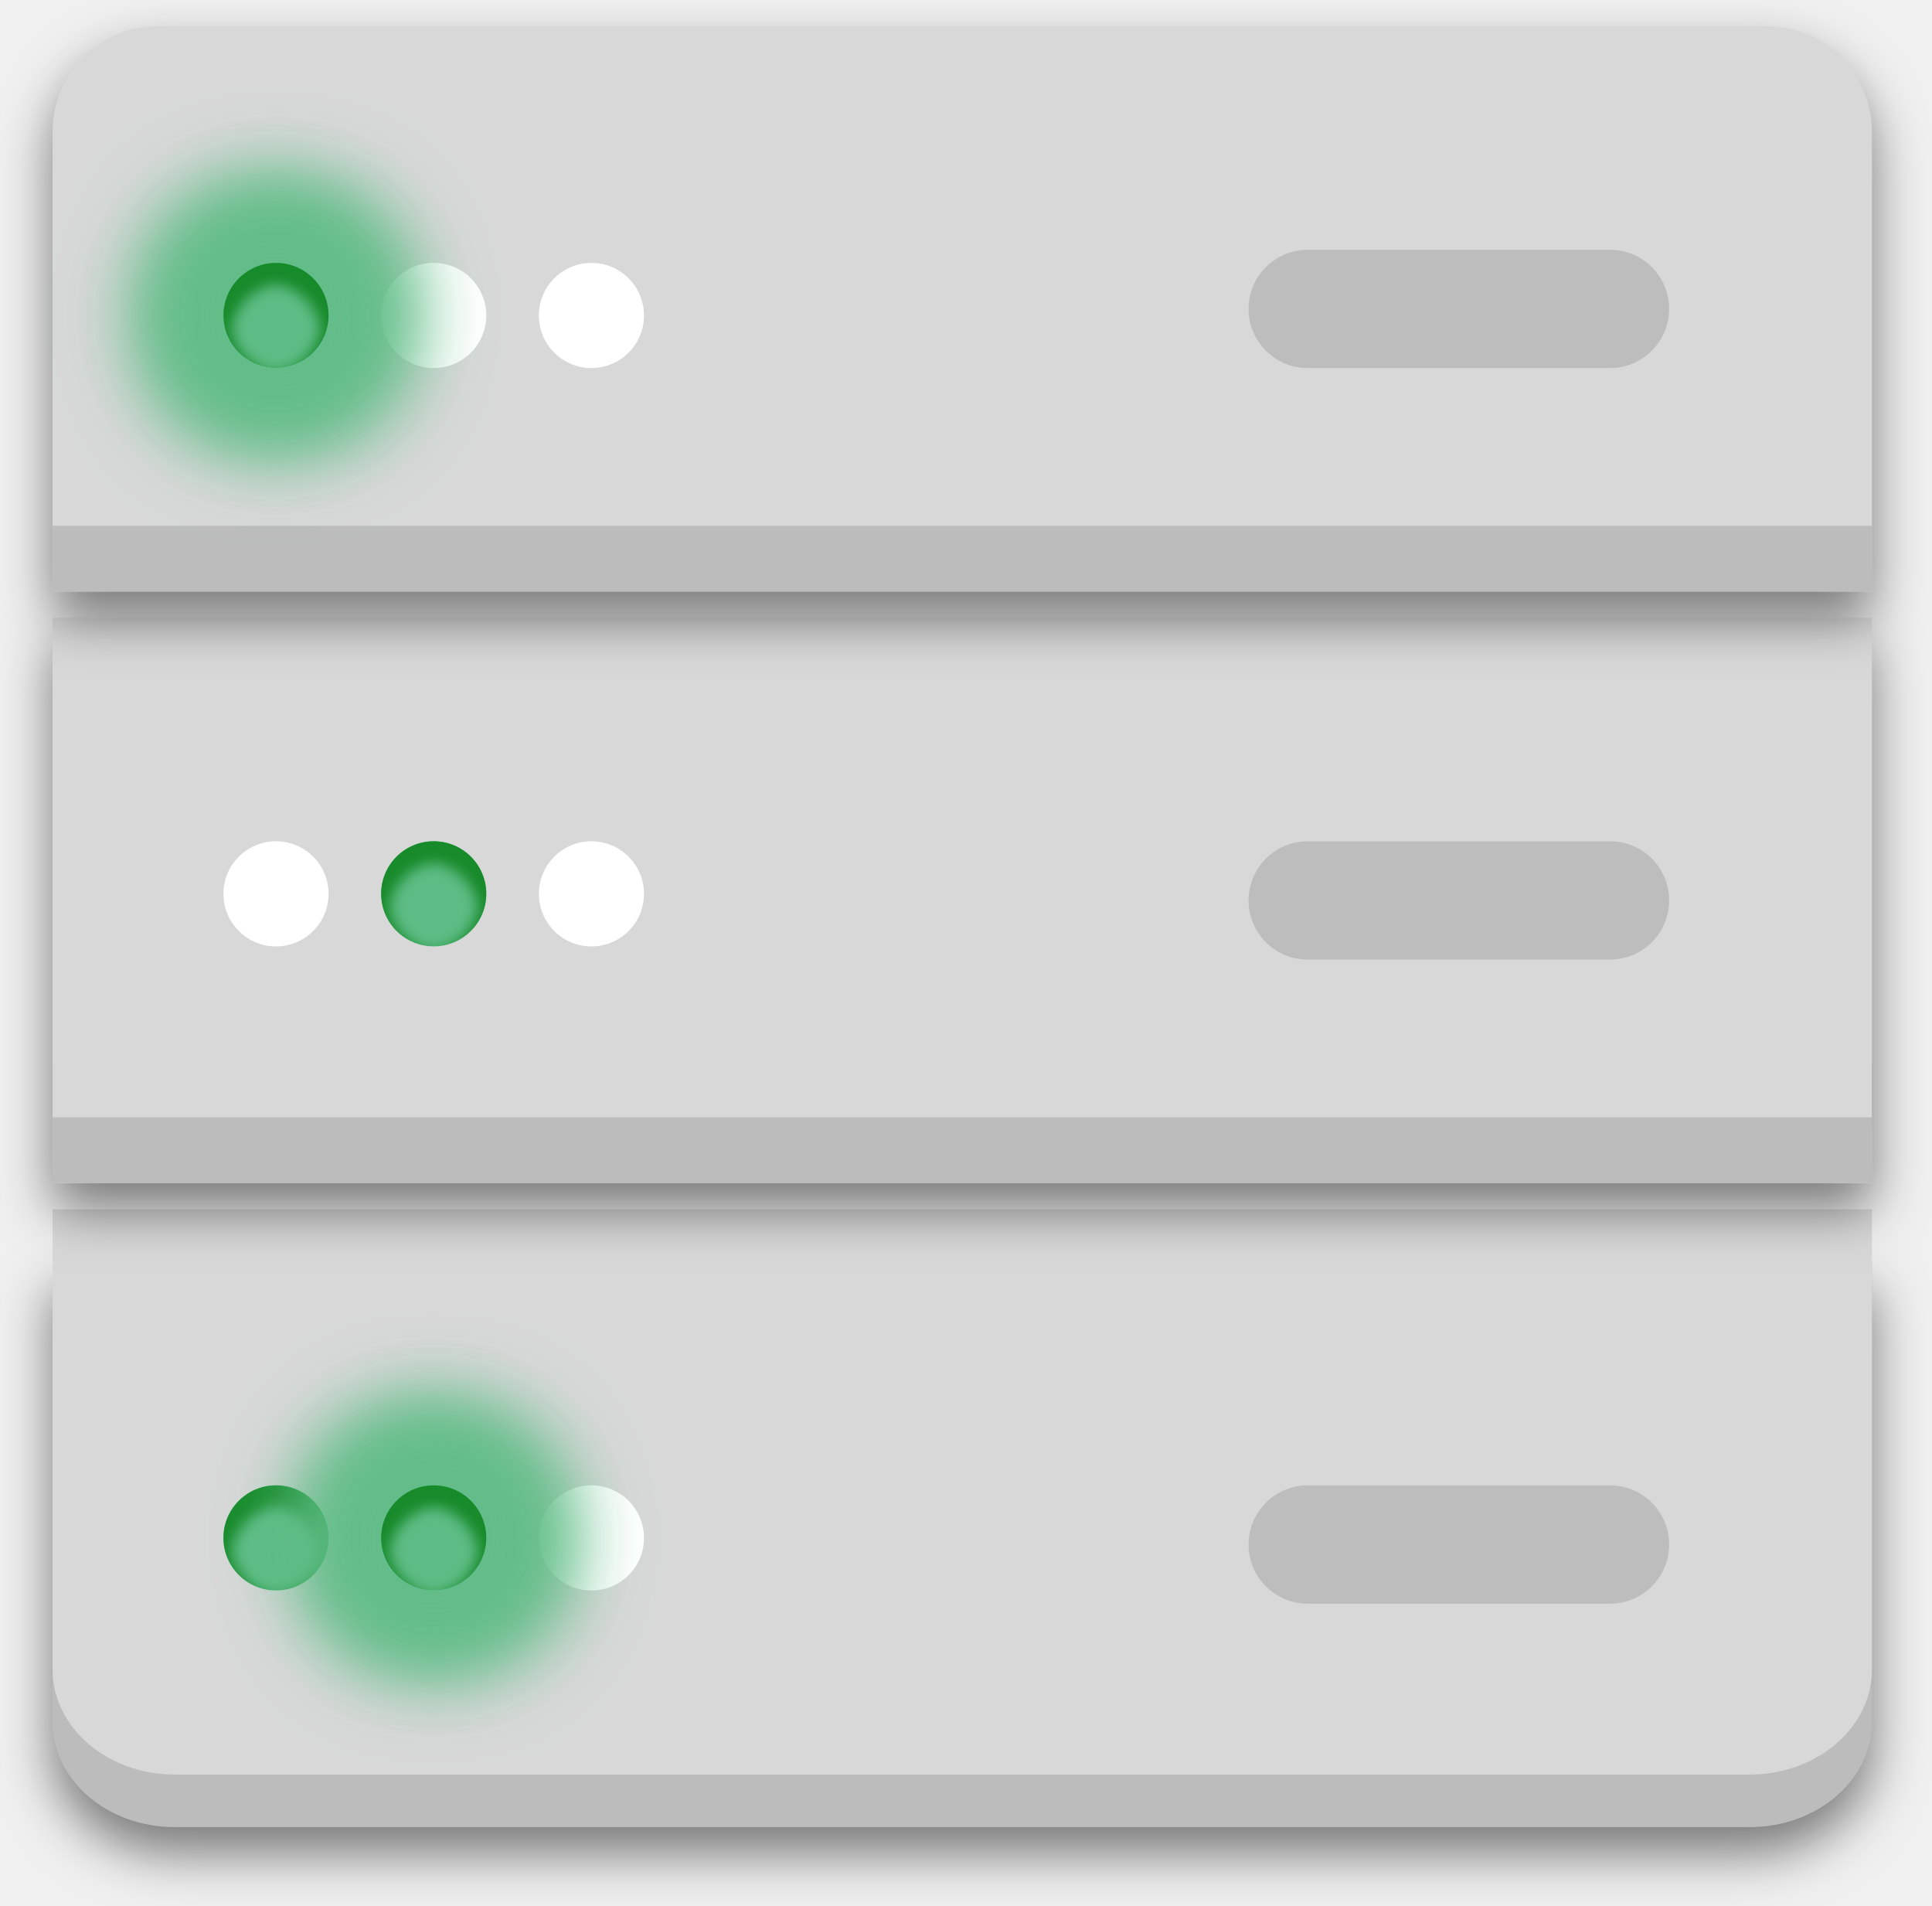
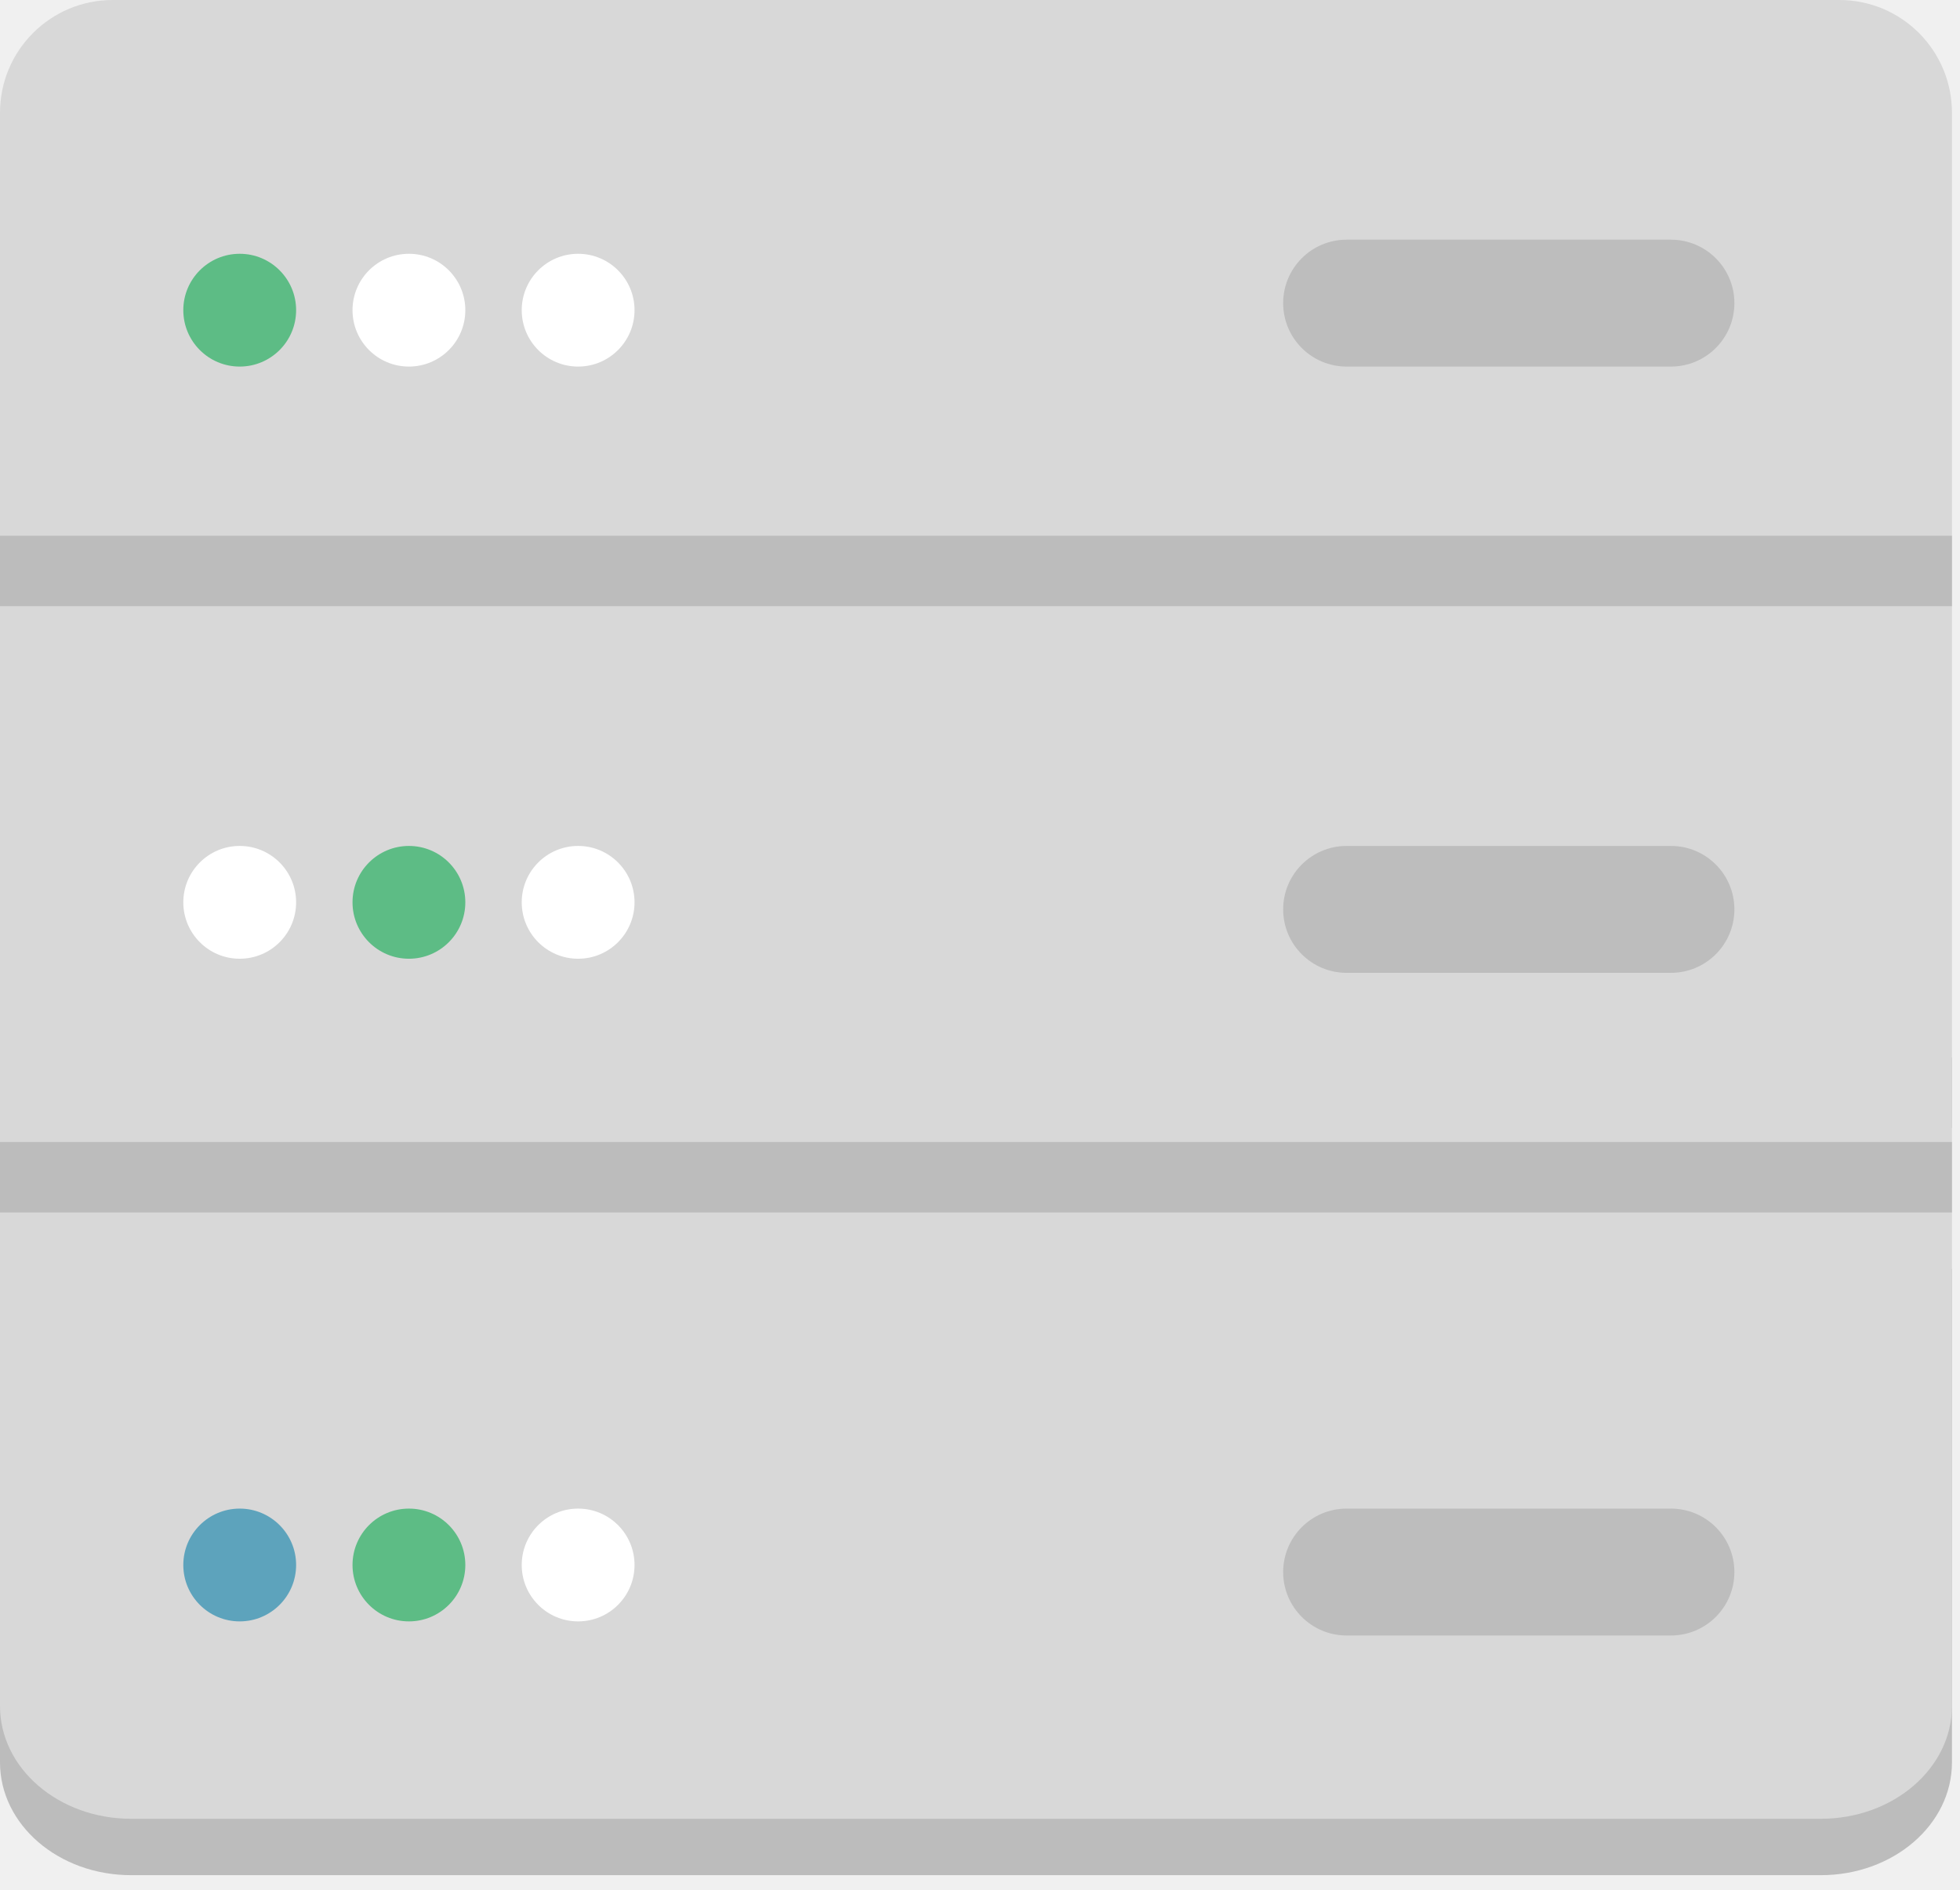
- <svg xmlns="http://www.w3.org/2000/svg" xmlns:xlink="http://www.w3.org/1999/xlink" width="147px" height="145px" viewBox="-4 6 147 145" version="1.1">
-   <defs>
-     <path d="M138.43,50 C138.43,54.418 134.268,58 129.132,58 L9.298,58 C4.163,58 0,54.426 0,50 L0,15 L138.43,15" id="path-1" />
-     <filter x="-50%" y="-50%" width="200%" height="200%" filterUnits="objectBoundingBox" id="filter-2">
-       <feOffset dx="0" dy="2" in="SourceAlpha" result="shadowOffsetOuter1" />
-       <feGaussianBlur stdDeviation="2" in="shadowOffsetOuter1" result="shadowBlurOuter1" />
-       <feColorMatrix values="0 0 0 0 0   0 0 0 0 0   0 0 0 0 0  0 0 0 0.5 0" type="matrix" in="shadowBlurOuter1" />
-     </filter>
-     <circle id="path-3" cx="4" cy="10" r="4" />
-     <filter x="-50%" y="-50%" width="200%" height="200%" filterUnits="objectBoundingBox" id="filter-4">
-       <feMorphology radius="8" operator="erode" in="SourceAlpha" result="shadowSpreadInner1" />
-       <feGaussianBlur stdDeviation="0.5" in="shadowSpreadInner1" result="shadowBlurInner1" />
-       <feOffset dx="0" dy="1" in="shadowBlurInner1" result="shadowOffsetInner1" />
-       <feComposite in="shadowOffsetInner1" in2="SourceAlpha" operator="arithmetic" k2="-1" k3="1" result="shadowInnerInner1" />
-       <feColorMatrix values="0 0 0 0 0.09   0 0 0 0 0.541   0 0 0 0 0.165  0 0 0 1 0" type="matrix" in="shadowInnerInner1" />
-     </filter>
-     <circle id="path-5" cx="10" cy="10" r="6" />
-     <filter x="-50%" y="-50%" width="200%" height="200%" filterUnits="objectBoundingBox" id="filter-6">
-       <feMorphology radius="0.875" operator="dilate" in="SourceAlpha" result="shadowSpreadOuter1" />
-       <feOffset dx="0" dy="0" in="shadowSpreadOuter1" result="shadowOffsetOuter1" />
-       <feGaussianBlur stdDeviation="3" in="shadowOffsetOuter1" result="shadowBlurOuter1" />
-       <feComposite in="shadowBlurOuter1" in2="SourceAlpha" operator="out" result="shadowBlurOuter1" />
-       <feColorMatrix values="0 0 0 0 0.365   0 0 0 0 0.737   0 0 0 0 0.522  0 0 0 1 0" type="matrix" in="shadowBlurOuter1" />
-     </filter>
-     <circle id="path-7" cx="10" cy="10" r="8" />
-     <filter x="-50%" y="-50%" width="200%" height="200%" filterUnits="objectBoundingBox" id="filter-8">
-       <feMorphology radius="0.5" operator="dilate" in="SourceAlpha" result="shadowSpreadOuter1" />
-       <feOffset dx="0" dy="0" in="shadowSpreadOuter1" result="shadowOffsetOuter1" />
-       <feGaussianBlur stdDeviation="3" in="shadowOffsetOuter1" result="shadowBlurOuter1" />
-       <feColorMatrix values="0 0 0 0 0.365   0 0 0 0 0.737   0 0 0 0 0.522  0 0 0 1 0" type="matrix" in="shadowBlurOuter1" />
-     </filter>
-     <circle id="path-9" cx="10" cy="10" r="10" />
-     <filter x="-50%" y="-50%" width="200%" height="200%" filterUnits="objectBoundingBox" id="filter-10">
-       <feMorphology radius="0.5" operator="dilate" in="SourceAlpha" result="shadowSpreadOuter1" />
-       <feOffset dx="0" dy="0" in="shadowSpreadOuter1" result="shadowOffsetOuter1" />
-       <feGaussianBlur stdDeviation="3" in="shadowOffsetOuter1" result="shadowBlurOuter1" />
-       <feColorMatrix values="0 0 0 0 0.365   0 0 0 0 0.737   0 0 0 0 0.522  0 0 0 1 0" type="matrix" in="shadowBlurOuter1" />
-     </filter>
-     <circle id="path-11" cx="16" cy="10" r="4" />
-     <filter x="-50%" y="-50%" width="200%" height="200%" filterUnits="objectBoundingBox" id="filter-12">
-       <feMorphology radius="8" operator="erode" in="SourceAlpha" result="shadowSpreadInner1" />
-       <feGaussianBlur stdDeviation="0.5" in="shadowSpreadInner1" result="shadowBlurInner1" />
-       <feOffset dx="0" dy="1" in="shadowBlurInner1" result="shadowOffsetInner1" />
-       <feComposite in="shadowOffsetInner1" in2="SourceAlpha" operator="arithmetic" k2="-1" k3="1" result="shadowInnerInner1" />
-       <feColorMatrix values="0 0 0 0 0.09   0 0 0 0 0.541   0 0 0 0 0.165  0 0 0 1 0" type="matrix" in="shadowInnerInner1" />
-     </filter>
-     <rect id="path-13" x="0" y="0" width="138.43" height="43" />
-     <filter x="-50%" y="-50%" width="200%" height="200%" filterUnits="objectBoundingBox" id="filter-14">
-       <feOffset dx="0" dy="2" in="SourceAlpha" result="shadowOffsetOuter1" />
-       <feGaussianBlur stdDeviation="2" in="shadowOffsetOuter1" result="shadowBlurOuter1" />
-       <feColorMatrix values="0 0 0 0 0   0 0 0 0 0   0 0 0 0 0  0 0 0 0.5 0" type="matrix" in="shadowBlurOuter1" />
-     </filter>
-     <circle id="path-15" cx="16" cy="4" r="4" />
-     <filter x="-50%" y="-50%" width="200%" height="200%" filterUnits="objectBoundingBox" id="filter-16">
-       <feMorphology radius="8" operator="erode" in="SourceAlpha" result="shadowSpreadInner1" />
-       <feGaussianBlur stdDeviation="0.5" in="shadowSpreadInner1" result="shadowBlurInner1" />
-       <feOffset dx="0" dy="1" in="shadowBlurInner1" result="shadowOffsetInner1" />
-       <feComposite in="shadowOffsetInner1" in2="SourceAlpha" operator="arithmetic" k2="-1" k3="1" result="shadowInnerInner1" />
-       <feColorMatrix values="0 0 0 0 0.09   0 0 0 0 0.541   0 0 0 0 0.165  0 0 0 1 0" type="matrix" in="shadowInnerInner1" />
-     </filter>
-     <path d="M0,8 C0,3.582 3.579,0 7.99,0 L130.439,0 C134.852,0 138.43,3.574 138.43,8 L138.43,43 L0,43 L0,8 Z" id="path-17" />
-     <filter x="-50%" y="-50%" width="200%" height="200%" filterUnits="objectBoundingBox" id="filter-18">
-       <feOffset dx="0" dy="2" in="SourceAlpha" result="shadowOffsetOuter1" />
-       <feGaussianBlur stdDeviation="2" in="shadowOffsetOuter1" result="shadowBlurOuter1" />
-       <feColorMatrix values="0 0 0 0 0   0 0 0 0 0   0 0 0 0 0  0 0 0 0.5 0" type="matrix" in="shadowBlurOuter1" />
-     </filter>
-     <circle id="path-19" cx="10" cy="10" r="6" />
-     <filter x="-50%" y="-50%" width="200%" height="200%" filterUnits="objectBoundingBox" id="filter-20">
-       <feMorphology radius="0.875" operator="dilate" in="SourceAlpha" result="shadowSpreadOuter1" />
-       <feOffset dx="0" dy="0" in="shadowSpreadOuter1" result="shadowOffsetOuter1" />
-       <feGaussianBlur stdDeviation="3" in="shadowOffsetOuter1" result="shadowBlurOuter1" />
-       <feComposite in="shadowBlurOuter1" in2="SourceAlpha" operator="out" result="shadowBlurOuter1" />
-       <feColorMatrix values="0 0 0 0 0.365   0 0 0 0 0.737   0 0 0 0 0.522  0 0 0 1 0" type="matrix" in="shadowBlurOuter1" />
-     </filter>
-     <circle id="path-21" cx="10" cy="10" r="8" />
-     <filter x="-50%" y="-50%" width="200%" height="200%" filterUnits="objectBoundingBox" id="filter-22">
-       <feMorphology radius="0.5" operator="dilate" in="SourceAlpha" result="shadowSpreadOuter1" />
-       <feOffset dx="0" dy="0" in="shadowSpreadOuter1" result="shadowOffsetOuter1" />
-       <feGaussianBlur stdDeviation="3" in="shadowOffsetOuter1" result="shadowBlurOuter1" />
-       <feColorMatrix values="0 0 0 0 0.365   0 0 0 0 0.737   0 0 0 0 0.522  0 0 0 1 0" type="matrix" in="shadowBlurOuter1" />
-     </filter>
-     <circle id="path-23" cx="10" cy="10" r="10" />
-     <filter x="-50%" y="-50%" width="200%" height="200%" filterUnits="objectBoundingBox" id="filter-24">
-       <feMorphology radius="0.5" operator="dilate" in="SourceAlpha" result="shadowSpreadOuter1" />
-       <feOffset dx="0" dy="0" in="shadowSpreadOuter1" result="shadowOffsetOuter1" />
-       <feGaussianBlur stdDeviation="3" in="shadowOffsetOuter1" result="shadowBlurOuter1" />
-       <feColorMatrix values="0 0 0 0 0.365   0 0 0 0 0.737   0 0 0 0 0.522  0 0 0 1 0" type="matrix" in="shadowBlurOuter1" />
-     </filter>
-     <circle id="path-25" cx="10" cy="10" r="4" />
-     <filter x="-50%" y="-50%" width="200%" height="200%" filterUnits="objectBoundingBox" id="filter-26">
-       <feMorphology radius="8" operator="erode" in="SourceAlpha" result="shadowSpreadInner1" />
-       <feGaussianBlur stdDeviation="0.5" in="shadowSpreadInner1" result="shadowBlurInner1" />
-       <feOffset dx="0" dy="1" in="shadowBlurInner1" result="shadowOffsetInner1" />
-       <feComposite in="shadowOffsetInner1" in2="SourceAlpha" operator="arithmetic" k2="-1" k3="1" result="shadowInnerInner1" />
-       <feColorMatrix values="0 0 0 0 0.09   0 0 0 0 0.541   0 0 0 0 0.165  0 0 0 1 0" type="matrix" in="shadowInnerInner1" />
-     </filter>
-   </defs>
+ <svg xmlns="http://www.w3.org/2000/svg" width="139px" height="134px" viewBox="0 8 139 134" version="1.1">
+   <defs />
  <g id="Group" stroke="none" stroke-width="1" fill="none" fill-rule="evenodd" transform="translate(0, 8)">
-     <g id="lower" transform="translate(0, 79)">
-       <g id="Rectangle-2-Copy-2">
-         <use fill="black" fill-opacity="1" filter="url(#filter-2)" xlink:href="#path-1" />
-         <use fill="#BCBCBC" fill-rule="evenodd" xlink:href="#path-1" />
-       </g>
+     <g id="lower" transform="translate(0, 75)">
+       <path d="M138.43,50 C138.43,54.418 134.268,58 129.132,58 L9.298,58 C4.163,58 0,54.426 0,50 L0,15 L138.43,15" id="Rectangle-2-Copy-2" fill="#BCBCBC" />
      <path d="M138.43,46 C138.43,50.418 134.268,54 129.132,54 L9.298,54 C4.163,54 0,50.426 0,46 L0,11 L138.43,11" id="Rectangle-2-Copy" fill="#D8D8D8" />
      <rect id="Rectangle-3-Copy" fill="#BCBCBC" x="0" y="0" width="138.43" height="5" />
      <rect id="Rectangle-4-Copy-2" fill="#BDBDBD" x="91" y="32" width="32" height="9" rx="4.5" />
-       <g id="dots-copy-2" transform="translate(13, 26)">
-         <circle id="Oval-Copy-2" fill="#FFFFFF" cx="28" cy="10" r="4" />
-         <g id="green">
-           <use fill="#5DBC85" fill-rule="evenodd" xlink:href="#path-3" />
-           <use fill="black" fill-opacity="1" filter="url(#filter-4)" xlink:href="#path-3" />
-         </g>
-         <g id="flare" transform="translate(6, 0)" opacity="0.949">
-           <g id="Oval-2">
-             <use fill="black" fill-opacity="1" filter="url(#filter-6)" xlink:href="#path-5" />
-             <use stroke="#5DBC85" stroke-width="0.75" fill="#FFFFFF" fill-rule="evenodd" xlink:href="#path-5" />
-           </g>
-           <g id="Oval-2-Copy" fill-opacity="1" fill="black">
-             <use filter="url(#filter-8)" xlink:href="#path-7" />
-           </g>
-           <g id="Oval-2-Copy-2" fill-opacity="1" fill="black">
-             <use filter="url(#filter-10)" xlink:href="#path-9" />
-           </g>
-         </g>
-         <g id="green">
-           <use fill="#5DBC85" fill-rule="evenodd" xlink:href="#path-11" />
-           <use fill="black" fill-opacity="1" filter="url(#filter-12)" xlink:href="#path-11" />
-         </g>
+       <g id="dots-copy-2" transform="translate(13, 32)">
+         <circle id="Oval-Copy-2" fill="#FFFFFF" cx="28" cy="4" r="4" />
+         <circle id="green" fill="#5DA3BC" cx="4" cy="4" r="4" />
+         <circle id="green" fill="#5DBC85" cx="16" cy="4" r="4" />
      </g>
    </g>
-     <g id="middle" transform="translate(0, 45)">
-       <g id="Rectangle">
-         <use fill="black" fill-opacity="1" filter="url(#filter-14)" xlink:href="#path-13" />
-         <use fill="#D8D8D8" fill-rule="evenodd" xlink:href="#path-13" />
-       </g>
+     <g id="middle" transform="translate(0, 43)">
+       <rect id="Rectangle" fill="#D8D8D8" x="0" y="0" width="138.43" height="43" />
      <rect id="Rectangle-3-Copy" fill="#BCBCBC" x="0" y="38" width="138.43" height="5" />
      <rect id="Rectangle-4-Copy" fill="#BDBDBD" x="91" y="17" width="32" height="9" rx="4.5" />
      <g id="dots-copy" transform="translate(13, 17)">
        <circle id="Oval" fill="#FFFFFF" cx="4" cy="4" r="4" />
        <circle id="Oval-Copy-2" fill="#FFFFFF" cx="28" cy="4" r="4" />
-         <g id="green">
-           <use fill="#5DBC85" fill-rule="evenodd" xlink:href="#path-15" />
-           <use fill="black" fill-opacity="1" filter="url(#filter-16)" xlink:href="#path-15" />
-         </g>
+         <circle id="green" fill="#5DBC85" cx="16" cy="4" r="4" />
      </g>
    </g>
    <g id="upper">
-       <g id="Rectangle-2">
-         <use fill="black" fill-opacity="1" filter="url(#filter-18)" xlink:href="#path-17" />
-         <use fill="#D8D8D8" fill-rule="evenodd" xlink:href="#path-17" />
-       </g>
+       <path d="M0,8 C0,3.582 3.579,0 7.99,0 L130.439,0 C134.852,0 138.43,3.574 138.43,8 L138.43,43 L0,43 L0,8 Z" id="Rectangle-2" fill="#D8D8D8" />
      <rect id="Rectangle-3" fill="#BCBCBC" x="0" y="38" width="138.43" height="5" />
      <rect id="Rectangle-4" fill="#BDBDBD" x="91" y="17" width="32" height="9" rx="4.5" />
-       <g id="dots" transform="translate(7, 12)">
-         <circle id="white" fill="#FFFFFF" cx="22" cy="10" r="4" />
-         <circle id="white" fill="#FFFFFF" cx="34" cy="10" r="4" />
-         <g id="flare" opacity="0.949">
-           <g id="Oval-2">
-             <use fill="black" fill-opacity="1" filter="url(#filter-20)" xlink:href="#path-19" />
-             <use stroke="#5DBC85" stroke-width="0.75" fill="#FFFFFF" fill-rule="evenodd" xlink:href="#path-19" />
-           </g>
-           <g id="Oval-2-Copy" fill-opacity="1" fill="black">
-             <use filter="url(#filter-22)" xlink:href="#path-21" />
-           </g>
-           <g id="Oval-2-Copy-2" fill-opacity="1" fill="black">
-             <use filter="url(#filter-24)" xlink:href="#path-23" />
-           </g>
-         </g>
-         <g id="green">
-           <use fill="#5DBC85" fill-rule="evenodd" xlink:href="#path-25" />
-           <use fill="black" fill-opacity="1" filter="url(#filter-26)" xlink:href="#path-25" />
-         </g>
+       <g id="dots" transform="translate(13, 18)">
+         <circle id="white" fill="#FFFFFF" cx="16" cy="4" r="4" />
+         <circle id="white" fill="#FFFFFF" cx="28" cy="4" r="4" />
+         <circle id="green" fill="#5DBC85" cx="4" cy="4" r="4" />
      </g>
    </g>
  </g>
</svg>
